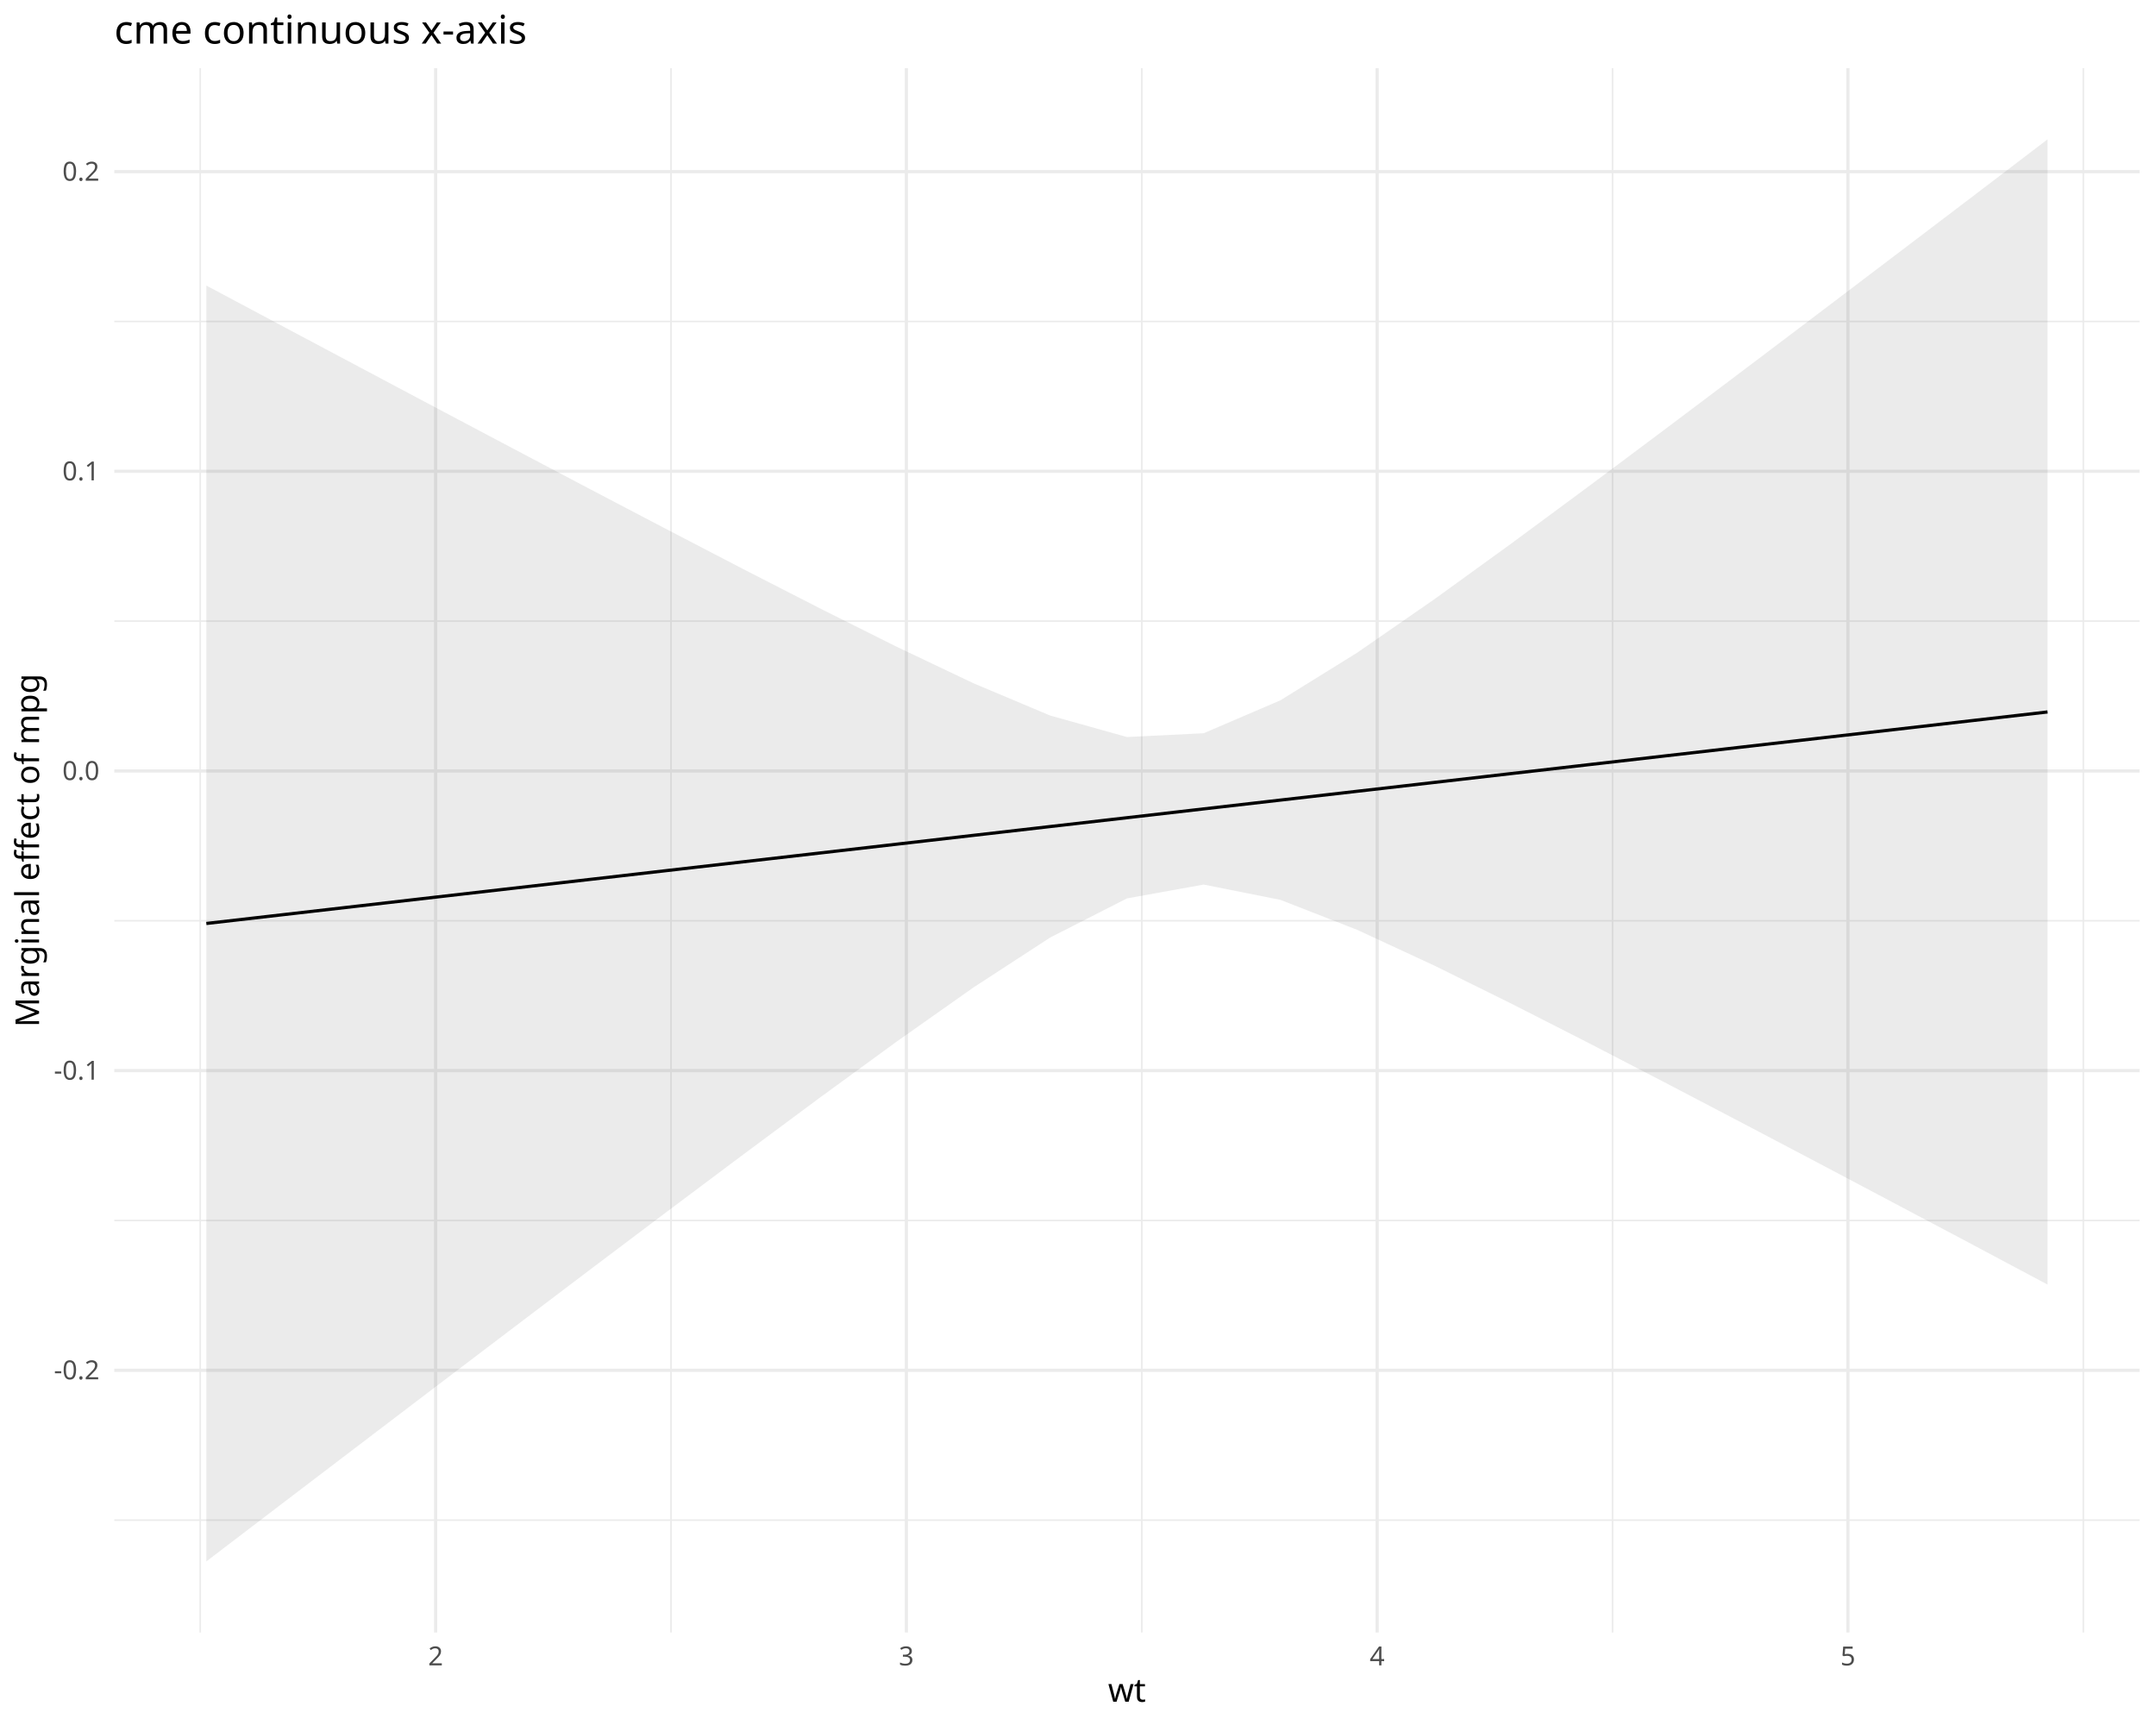
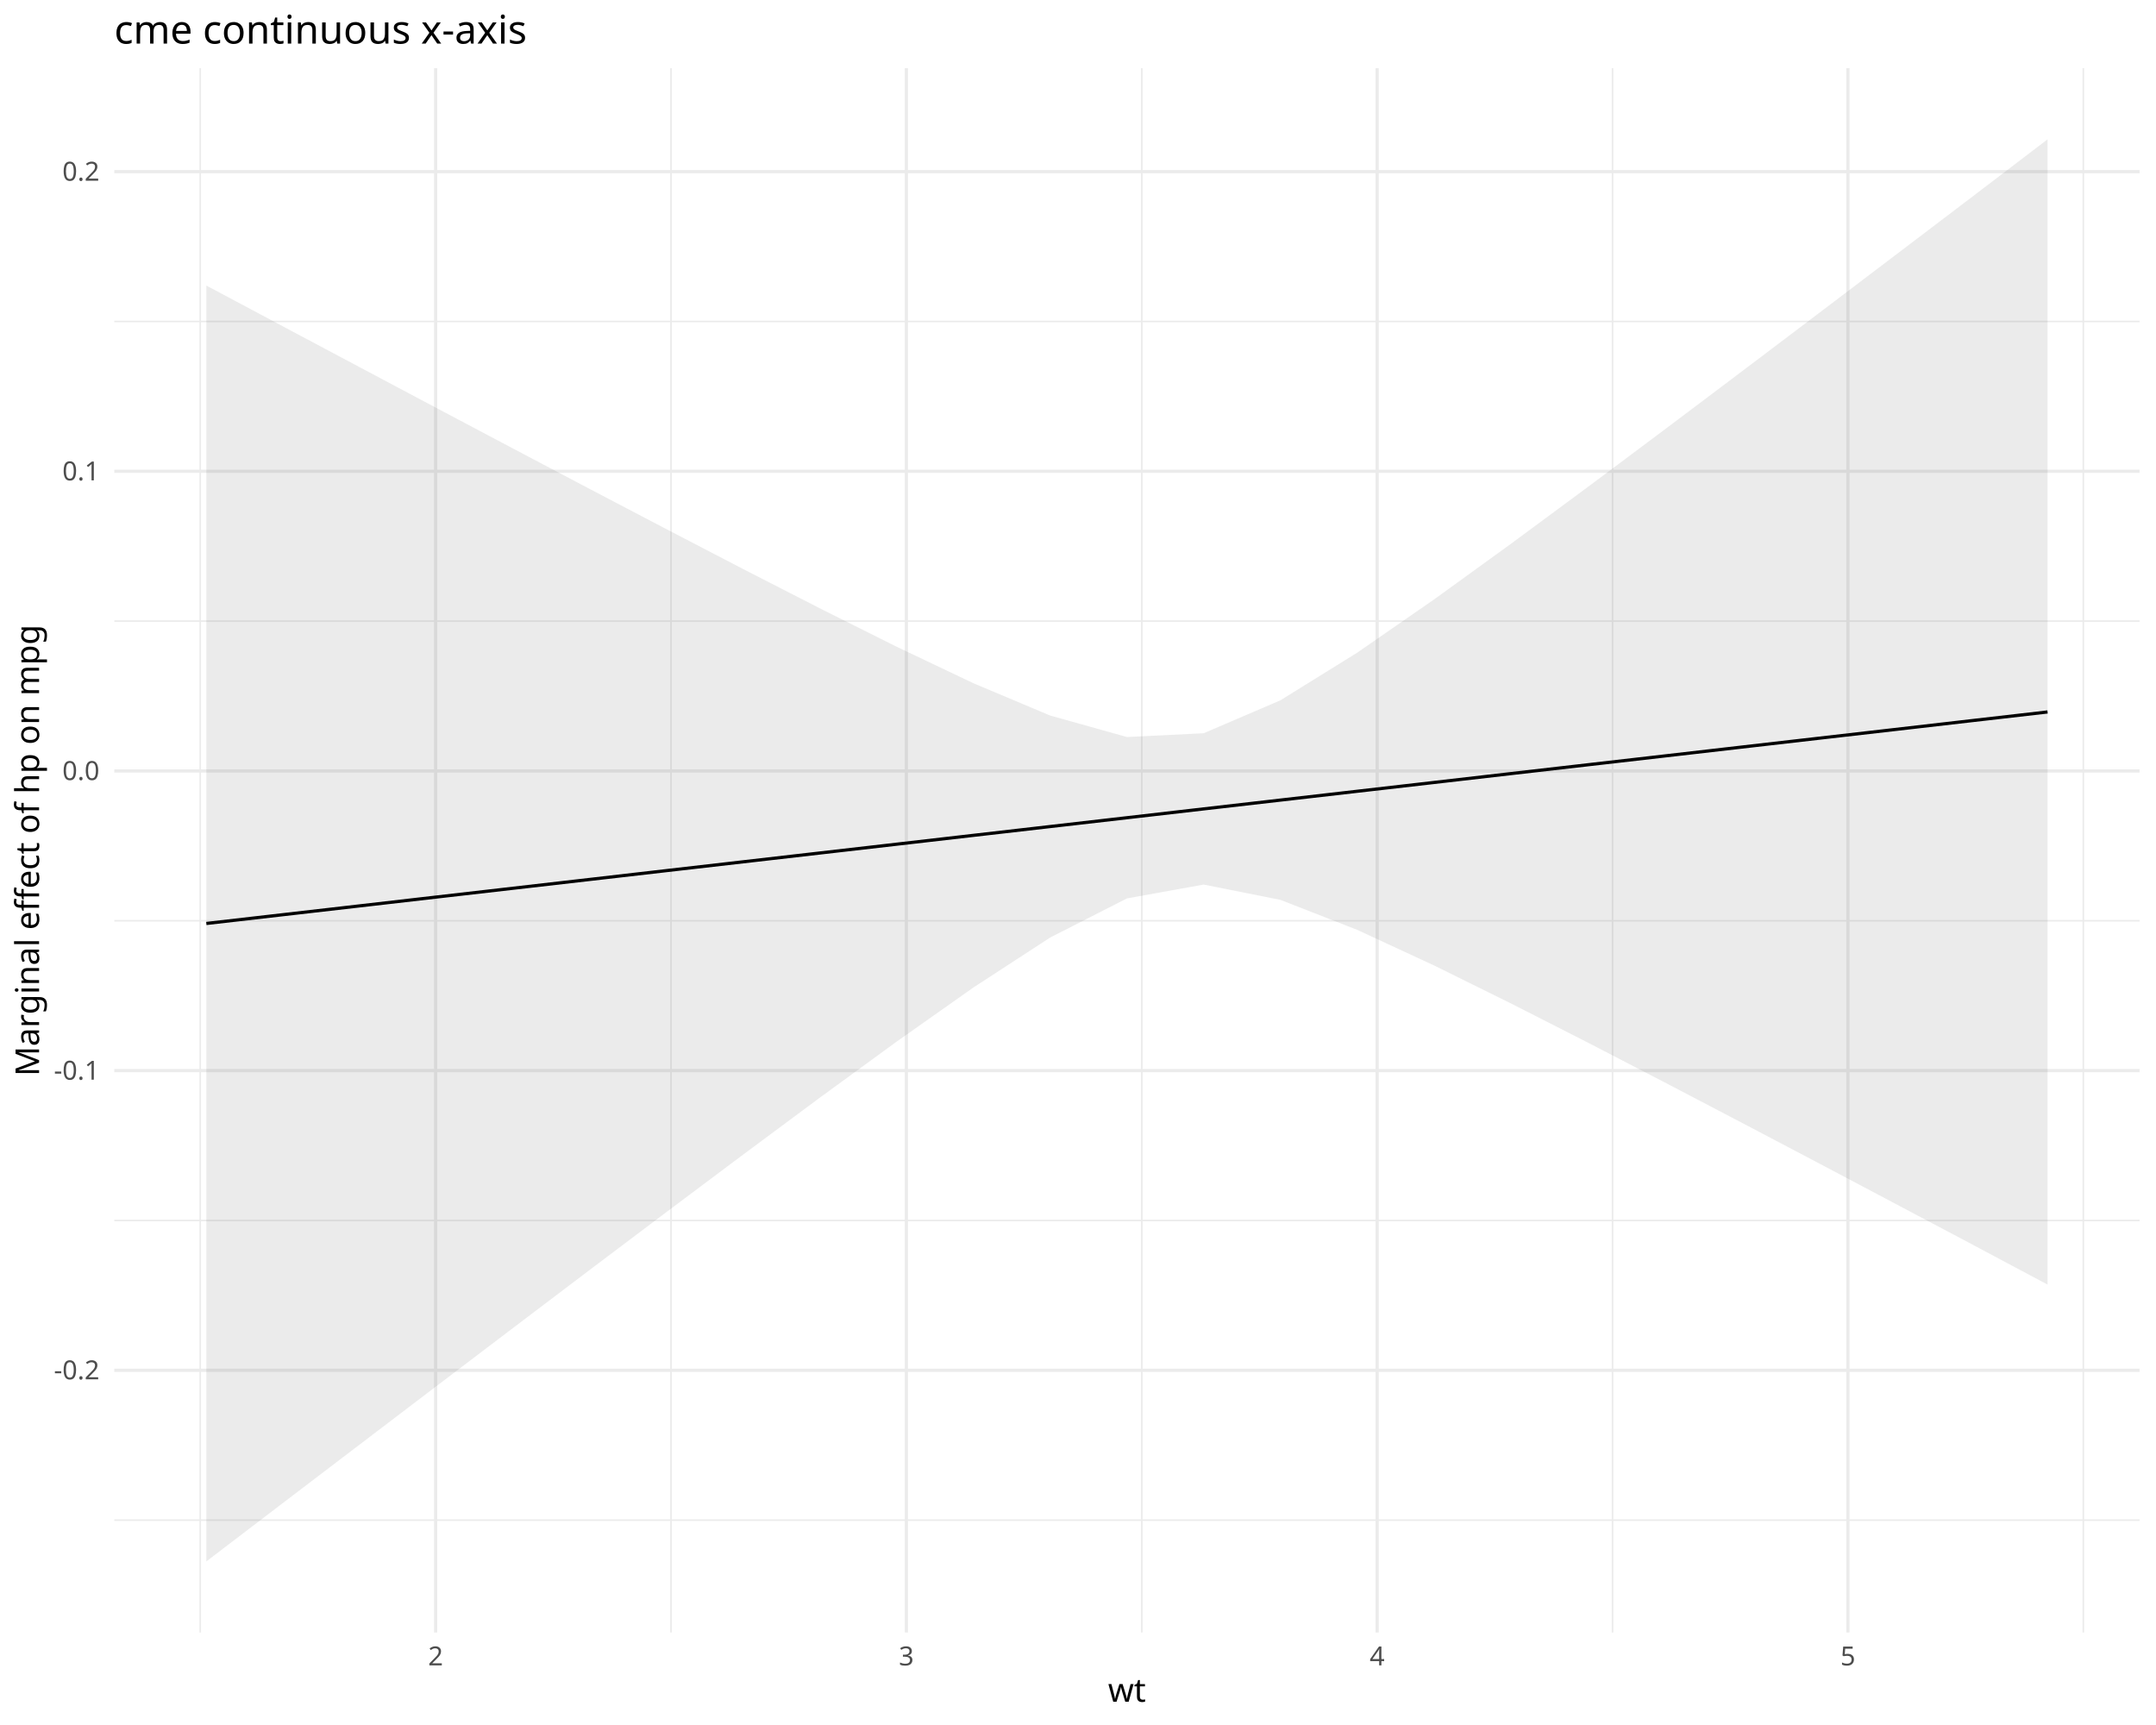
<svg xmlns="http://www.w3.org/2000/svg" class="svglite" data-engine-version="2.0" width="720.00pt" height="576.00pt" viewBox="0 0 720.00 576.00">
  <defs>
    <style type="text/css">
    .svglite line, .svglite polyline, .svglite polygon, .svglite path, .svglite rect, .svglite circle {
      fill: none;
      stroke: #000000;
      stroke-linecap: round;
      stroke-linejoin: round;
      stroke-miterlimit: 10.00;
    }
  </style>
  </defs>
  <rect width="100%" height="100%" style="stroke: none; fill: #FFFFFF;" />
  <defs>
    <clipPath id="cpMC4wMHw3MjAuMDB8MC4wMHw1NzYuMDA=">
      <rect x="0.00" y="0.00" width="720.00" height="576.00" />
    </clipPath>
  </defs>
  <g clip-path="url(#cpMC4wMHw3MjAuMDB8MC4wMHw1NzYuMDA=)">
</g>
  <defs>
    <clipPath id="cpMzguMTd8NzE0LjUyfDIyLjc4fDU0NS4xMQ==">
      <rect x="38.17" y="22.78" width="676.35" height="522.33" />
    </clipPath>
  </defs>
  <g clip-path="url(#cpMzguMTd8NzE0LjUyfDIyLjc4fDU0NS4xMQ==)">
    <polyline points="38.17,507.59 714.52,507.59 " style="stroke-width: 0.53; stroke: #EBEBEB; stroke-linecap: butt;" />
    <polyline points="38.17,407.53 714.52,407.53 " style="stroke-width: 0.53; stroke: #EBEBEB; stroke-linecap: butt;" />
    <polyline points="38.17,307.46 714.52,307.46 " style="stroke-width: 0.53; stroke: #EBEBEB; stroke-linecap: butt;" />
    <polyline points="38.17,207.40 714.52,207.40 " style="stroke-width: 0.53; stroke: #EBEBEB; stroke-linecap: butt;" />
    <polyline points="38.17,107.34 714.52,107.34 " style="stroke-width: 0.53; stroke: #EBEBEB; stroke-linecap: butt;" />
    <polyline points="66.87,545.11 66.87,22.78 " style="stroke-width: 0.53; stroke: #EBEBEB; stroke-linecap: butt;" />
    <polyline points="224.08,545.11 224.08,22.78 " style="stroke-width: 0.53; stroke: #EBEBEB; stroke-linecap: butt;" />
    <polyline points="381.30,545.11 381.30,22.78 " style="stroke-width: 0.53; stroke: #EBEBEB; stroke-linecap: butt;" />
    <polyline points="538.51,545.11 538.51,22.78 " style="stroke-width: 0.53; stroke: #EBEBEB; stroke-linecap: butt;" />
    <polyline points="695.73,545.11 695.73,22.78 " style="stroke-width: 0.53; stroke: #EBEBEB; stroke-linecap: butt;" />
    <polyline points="38.17,457.56 714.52,457.56 " style="stroke-width: 1.07; stroke: #EBEBEB; stroke-linecap: butt;" />
    <polyline points="38.17,357.49 714.52,357.49 " style="stroke-width: 1.07; stroke: #EBEBEB; stroke-linecap: butt;" />
    <polyline points="38.17,257.43 714.52,257.43 " style="stroke-width: 1.07; stroke: #EBEBEB; stroke-linecap: butt;" />
    <polyline points="38.17,157.37 714.52,157.37 " style="stroke-width: 1.07; stroke: #EBEBEB; stroke-linecap: butt;" />
    <polyline points="38.17,57.31 714.52,57.31 " style="stroke-width: 1.07; stroke: #EBEBEB; stroke-linecap: butt;" />
    <polyline points="145.48,545.11 145.48,22.78 " style="stroke-width: 1.07; stroke: #EBEBEB; stroke-linecap: butt;" />
    <polyline points="302.69,545.11 302.69,22.78 " style="stroke-width: 1.07; stroke: #EBEBEB; stroke-linecap: butt;" />
    <polyline points="459.90,545.11 459.90,22.78 " style="stroke-width: 1.07; stroke: #EBEBEB; stroke-linecap: butt;" />
    <polyline points="617.12,545.11 617.12,22.78 " style="stroke-width: 1.07; stroke: #EBEBEB; stroke-linecap: butt;" />
    <polygon points="68.91,95.35 94.53,109.01 120.15,122.63 145.77,136.24 171.39,149.80 197.01,163.31 222.63,176.73 248.25,190.05 273.87,203.17 299.49,215.98 325.11,228.16 350.73,238.94 376.34,246.10 401.96,244.84 427.58,233.85 453.20,217.96 478.82,200.22 504.44,181.68 530.06,162.75 555.68,143.60 581.30,124.31 606.92,104.94 632.54,85.51 658.16,66.06 683.78,46.53 683.78,428.94 658.16,415.29 632.54,401.73 606.92,388.18 581.30,374.70 555.68,361.30 530.06,348.03 504.44,334.99 478.82,322.34 453.20,310.47 427.58,300.47 401.96,295.37 376.34,299.99 350.73,313.04 325.11,329.71 299.49,347.77 273.87,366.46 248.25,385.48 222.63,404.67 197.01,423.98 171.39,443.38 145.77,462.83 120.15,482.32 94.53,501.83 68.91,521.37 " style="stroke-width: 0.00; stroke: none; fill: #333333; fill-opacity: 0.10;" />
    <polyline points="68.91,95.35 94.53,109.01 120.15,122.63 145.77,136.24 171.39,149.80 197.01,163.31 222.63,176.73 248.25,190.05 273.87,203.17 299.49,215.98 325.11,228.16 350.73,238.94 376.34,246.10 401.96,244.84 427.58,233.85 453.20,217.96 478.82,200.22 504.44,181.68 530.06,162.75 555.68,143.60 581.30,124.31 606.92,104.94 632.54,85.51 658.16,66.06 683.78,46.53 " style="stroke-width: 1.07; stroke: none;" />
    <polyline points="683.78,428.94 658.16,415.29 632.54,401.73 606.92,388.18 581.30,374.70 555.68,361.30 530.06,348.03 504.44,334.99 478.82,322.34 453.20,310.47 427.58,300.47 401.96,295.37 376.34,299.99 350.73,313.04 325.11,329.71 299.49,347.77 273.87,366.46 248.25,385.48 222.63,404.67 197.01,423.98 171.39,443.38 145.77,462.83 120.15,482.32 94.53,501.83 68.91,521.37 " style="stroke-width: 1.07; stroke: none;" />
    <polyline points="68.91,308.36 94.53,305.42 120.15,302.48 145.77,299.53 171.39,296.59 197.01,293.65 222.63,290.70 248.25,287.76 273.87,284.82 299.49,281.88 325.11,278.93 350.73,275.99 376.34,273.05 401.96,270.10 427.58,267.16 453.20,264.22 478.82,261.28 504.44,258.33 530.06,255.39 555.68,252.45 581.30,249.50 606.92,246.56 632.54,243.62 658.16,240.67 683.78,237.73 " style="stroke-width: 1.07; stroke-linecap: butt;" />
  </g>
  <g clip-path="url(#cpMC4wMHw3MjAuMDB8MC4wMHw1NzYuMDA=)">
    <text x="33.24" y="460.58" text-anchor="end" style="font-size: 8.80px; fill: #4D4D4D; font-family: sans;" textLength="15.16px" lengthAdjust="spacingAndGlyphs">-0.2</text>
    <text x="33.24" y="360.52" text-anchor="end" style="font-size: 8.80px; fill: #4D4D4D; font-family: sans;" textLength="15.16px" lengthAdjust="spacingAndGlyphs">-0.1</text>
    <text x="33.24" y="260.46" text-anchor="end" style="font-size: 8.80px; fill: #4D4D4D; font-family: sans;" textLength="12.23px" lengthAdjust="spacingAndGlyphs">0.0</text>
    <text x="33.24" y="160.40" text-anchor="end" style="font-size: 8.80px; fill: #4D4D4D; font-family: sans;" textLength="12.23px" lengthAdjust="spacingAndGlyphs">0.1</text>
    <text x="33.24" y="60.34" text-anchor="end" style="font-size: 8.80px; fill: #4D4D4D; font-family: sans;" textLength="12.23px" lengthAdjust="spacingAndGlyphs">0.2</text>
    <text x="145.48" y="556.10" text-anchor="middle" style="font-size: 8.80px; fill: #4D4D4D; font-family: sans;" textLength="4.89px" lengthAdjust="spacingAndGlyphs">2</text>
    <text x="302.69" y="556.10" text-anchor="middle" style="font-size: 8.80px; fill: #4D4D4D; font-family: sans;" textLength="4.89px" lengthAdjust="spacingAndGlyphs">3</text>
    <text x="459.90" y="556.10" text-anchor="middle" style="font-size: 8.80px; fill: #4D4D4D; font-family: sans;" textLength="4.89px" lengthAdjust="spacingAndGlyphs">4</text>
    <text x="617.12" y="556.10" text-anchor="middle" style="font-size: 8.80px; fill: #4D4D4D; font-family: sans;" textLength="4.89px" lengthAdjust="spacingAndGlyphs">5</text>
    <text x="376.34" y="568.24" text-anchor="middle" style="font-size: 11.00px; font-family: sans;" textLength="11.00px" lengthAdjust="spacingAndGlyphs">wt</text>
-     <text transform="translate(13.05,283.95) rotate(-90)" text-anchor="middle" style="font-size: 11.00px; font-family: sans;" textLength="108.84px" lengthAdjust="spacingAndGlyphs">Marginal effect of mpg</text>
+     <text transform="translate(13.05,283.95) rotate(-90)" text-anchor="middle" style="font-size: 11.00px; font-family: sans;" textLength="139.43px" lengthAdjust="spacingAndGlyphs">Marginal effect of hp on mpg</text>
    <text x="38.17" y="14.56" style="font-size: 13.20px; font-family: sans;" textLength="130.62px" lengthAdjust="spacingAndGlyphs">cme continuous x-axis</text>
  </g>
</svg>
